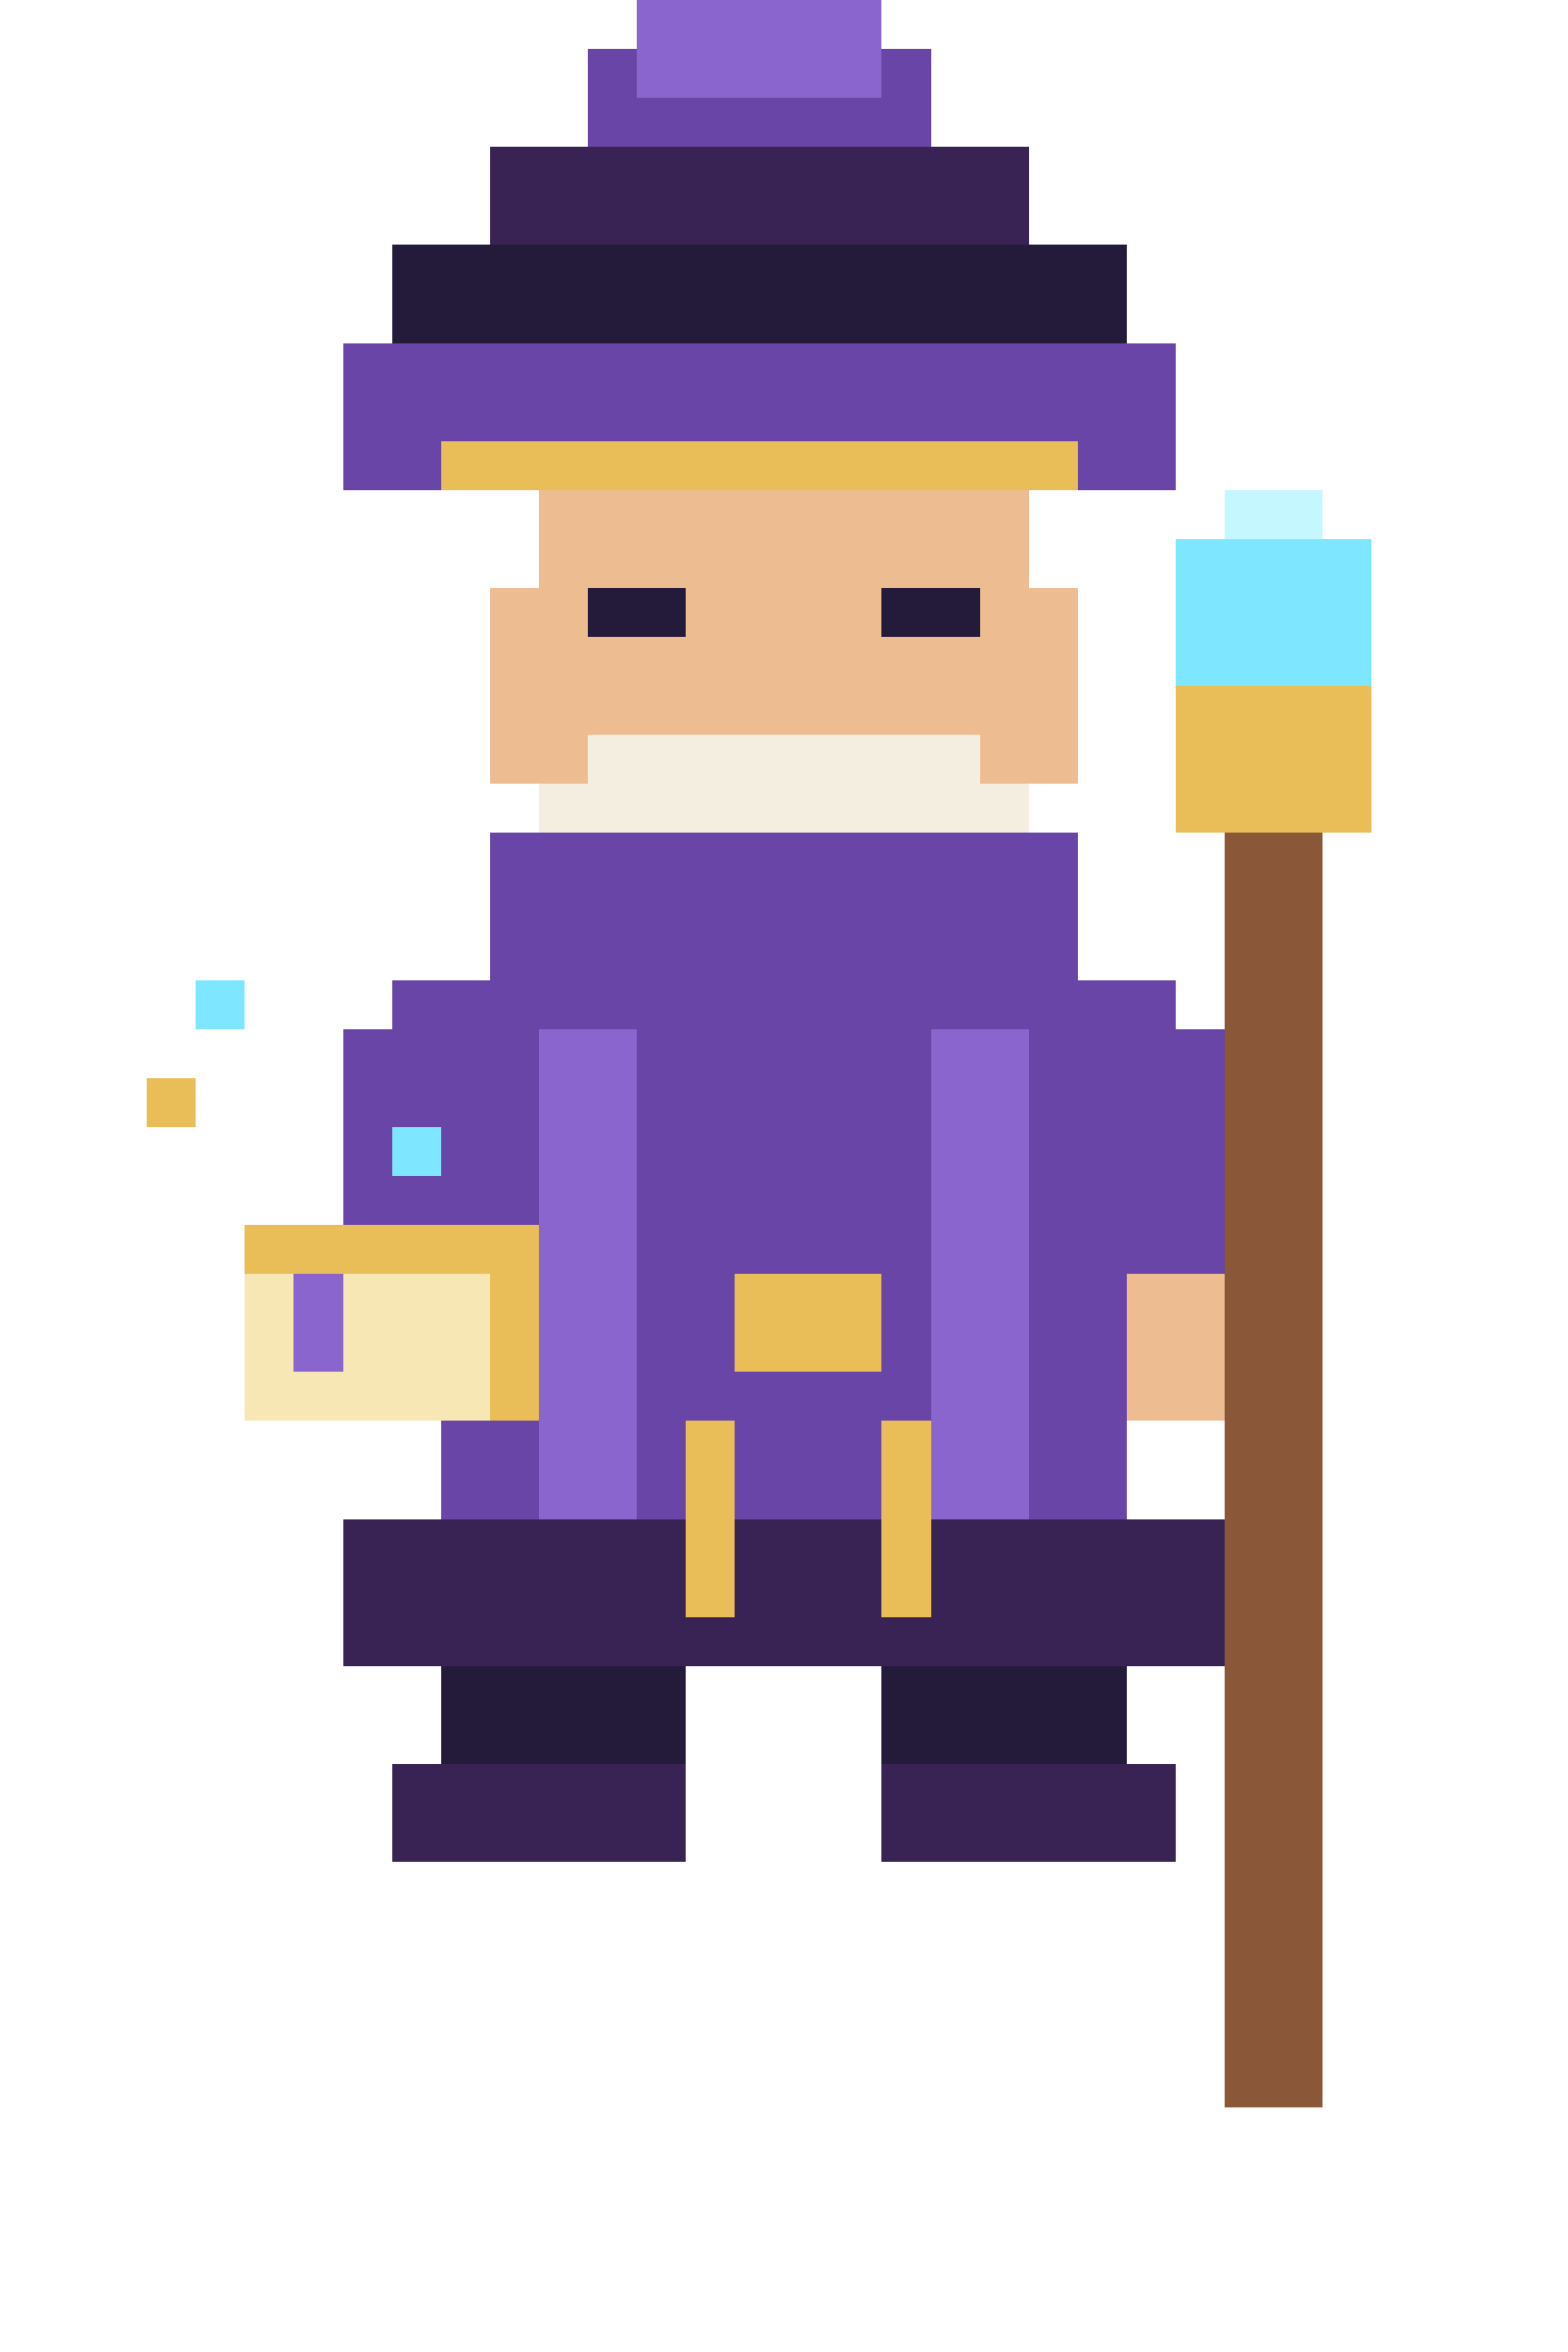
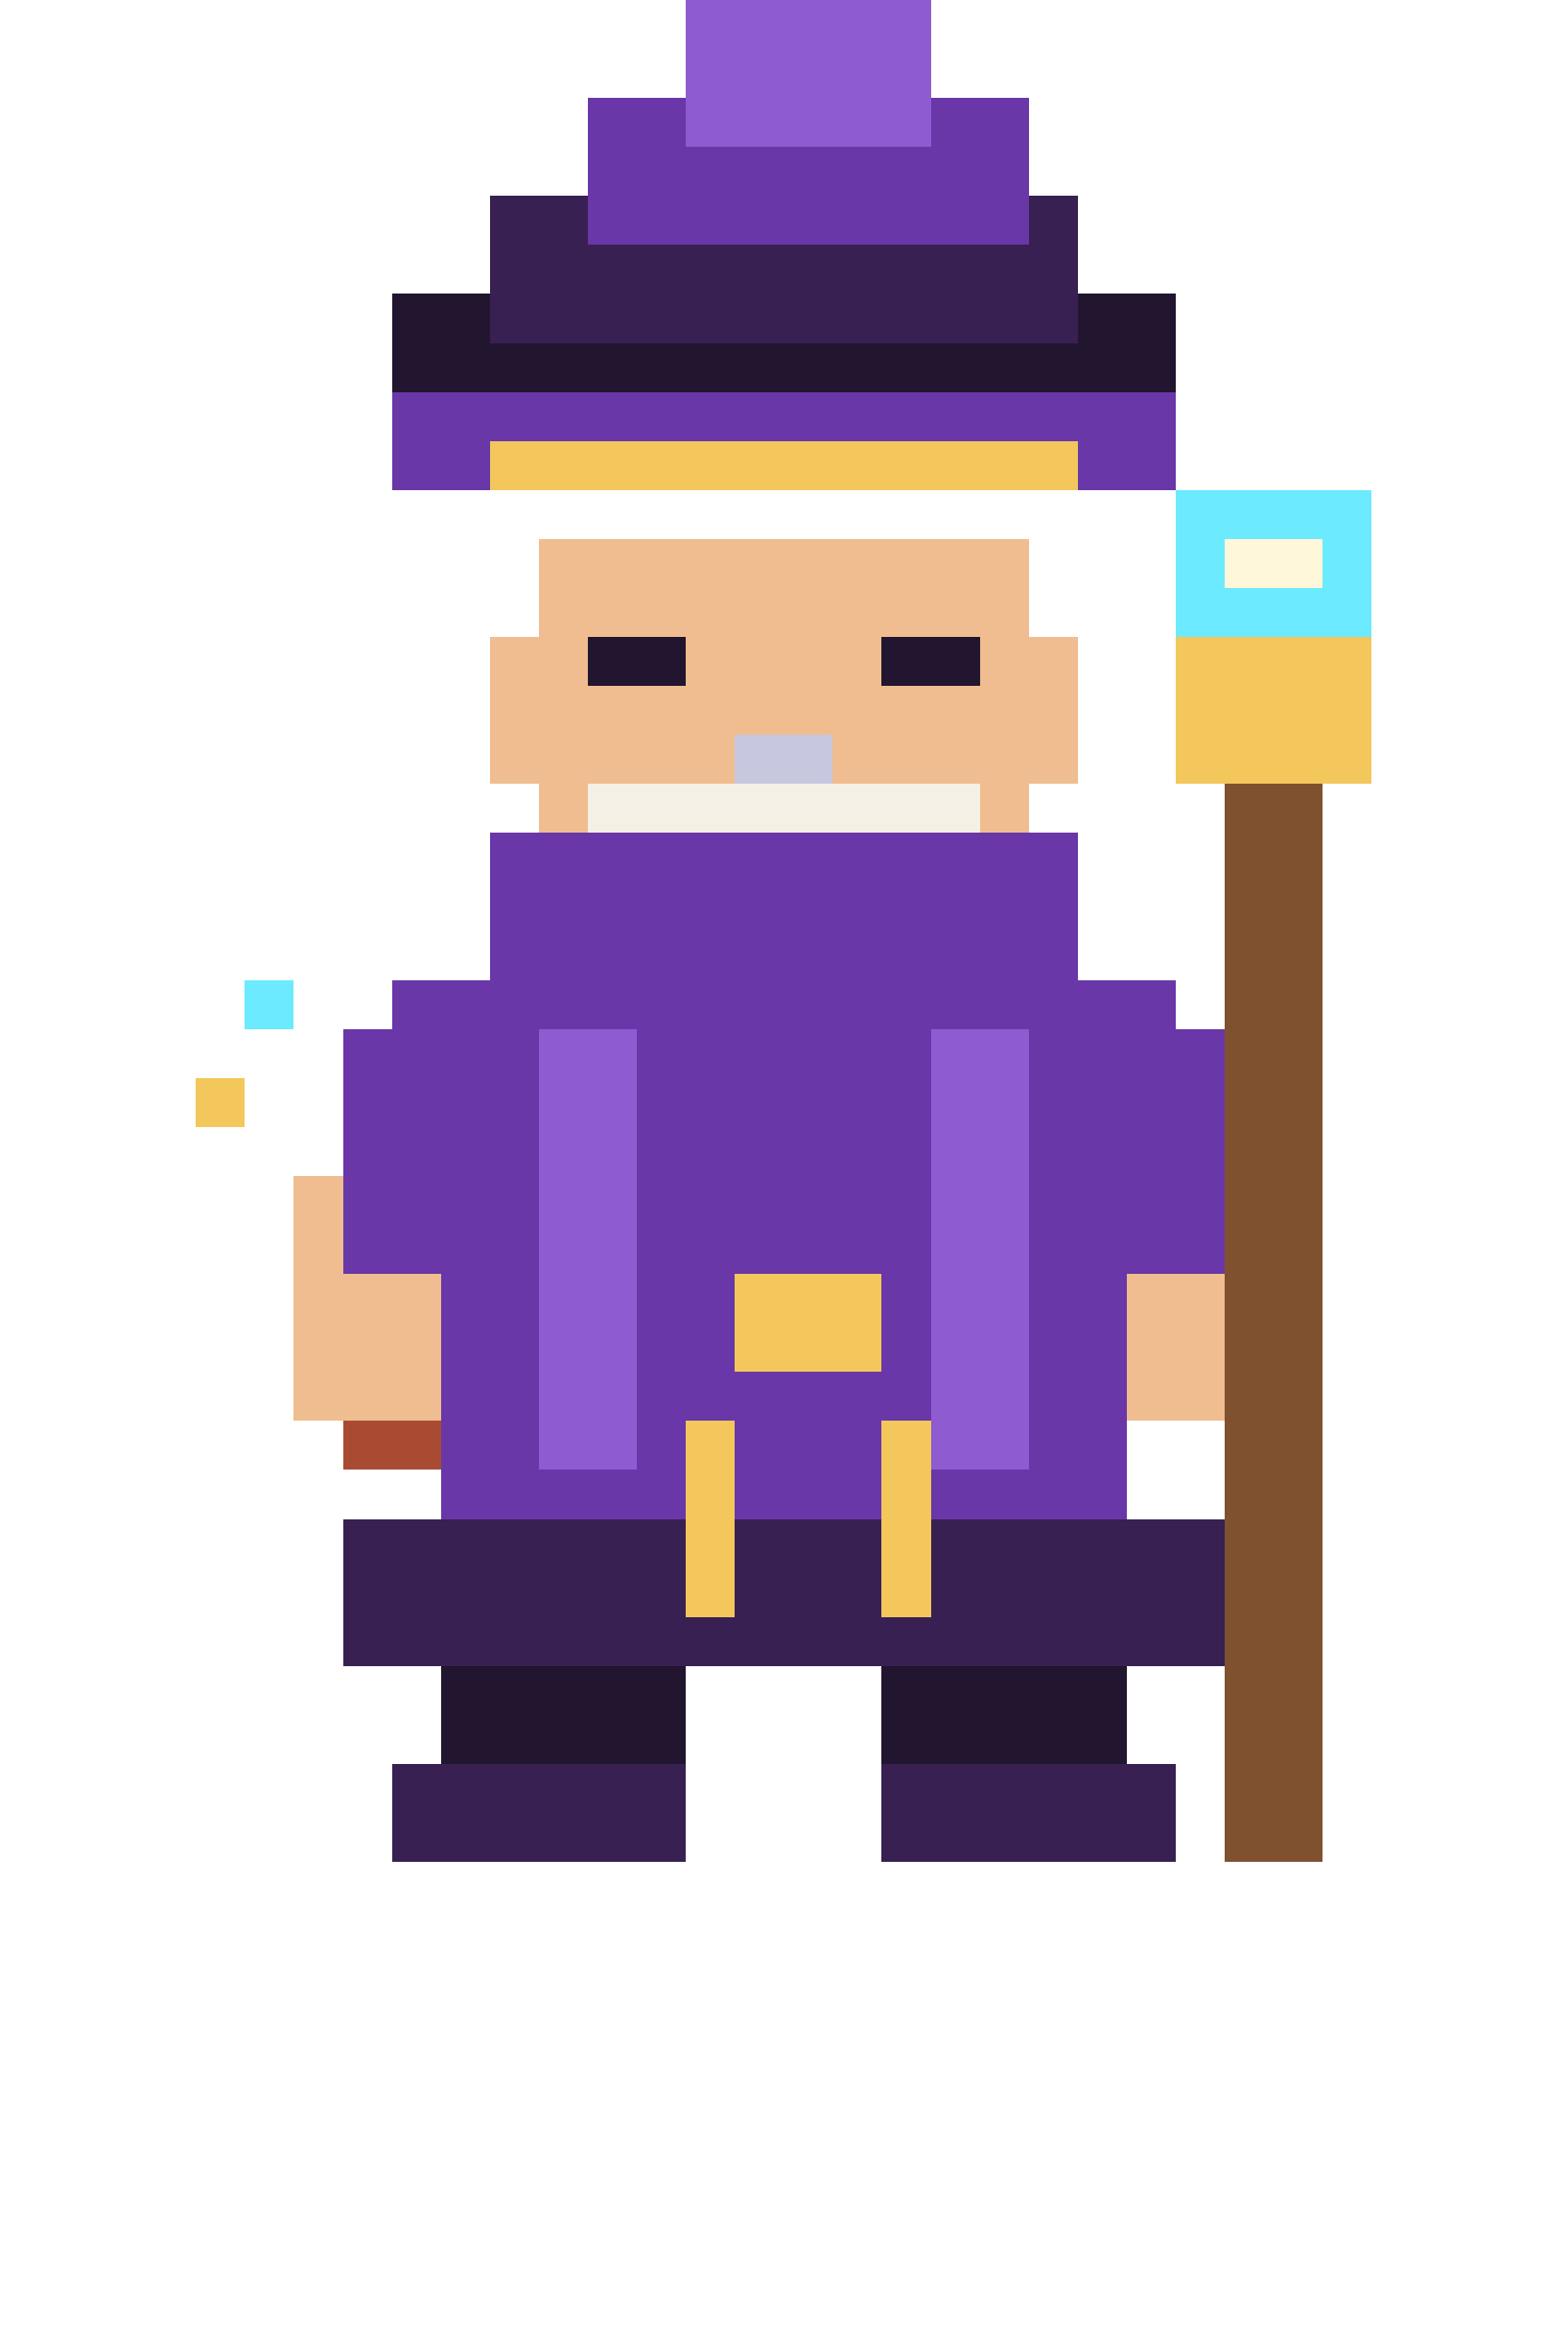
<svg xmlns="http://www.w3.org/2000/svg" width="32" height="48" viewBox="0 0 32 48" shape-rendering="crispEdges">
-   <rect x="25" y="16" width="2" height="27" fill="#8a5738" />
-   <rect x="24" y="14" width="4" height="3" fill="#e9bd58" />
-   <rect x="24" y="11" width="4" height="3" fill="#7ee7ff" />
-   <rect x="25" y="10" width="2" height="1" fill="#c4f7ff" />
-   <rect x="8" y="5" width="15" height="2" fill="#241b3b" />
-   <rect x="10" y="3" width="11" height="2" fill="#392354" />
-   <rect x="12" y="1" width="7" height="2" fill="#6845a6" />
-   <rect x="13" y="0" width="5" height="2" fill="#8a65ce" />
-   <rect x="7" y="7" width="17" height="3" fill="#6845a6" />
-   <rect x="9" y="9" width="13" height="1" fill="#e9bd58" />
-   <rect x="11" y="10" width="10" height="7" fill="#edbd91" />
-   <rect x="10" y="12" width="2" height="4" fill="#edbd91" />
-   <rect x="20" y="12" width="2" height="4" fill="#edbd91" />
-   <rect x="12" y="12" width="2" height="1" fill="#241b3b" />
-   <rect x="18" y="12" width="2" height="1" fill="#241b3b" />
-   <rect x="12" y="15" width="8" height="2" fill="#f4eee0" />
-   <rect x="11" y="16" width="10" height="3" fill="#f4eee0" />
-   <rect x="12" y="19" width="8" height="2" fill="#cfc9df" />
-   <rect x="13" y="21" width="6" height="2" fill="#f4eee0" />
-   <rect x="14" y="23" width="4" height="2" fill="#f4eee0" />
-   <rect x="10" y="17" width="12" height="4" fill="#6845a6" />
-   <rect x="8" y="20" width="16" height="8" fill="#6845a6" />
-   <rect x="9" y="28" width="14" height="5" fill="#6845a6" />
-   <rect x="7" y="31" width="18" height="3" fill="#392354" />
-   <rect x="11" y="21" width="2" height="10" fill="#8a65ce" />
-   <rect x="19" y="21" width="2" height="10" fill="#8a65ce" />
-   <rect x="15" y="26" width="3" height="2" fill="#e9bd58" />
-   <rect x="7" y="21" width="3" height="7" fill="#6845a6" />
-   <rect x="6" y="26" width="3" height="3" fill="#edbd91" />
-   <rect x="22" y="21" width="3" height="7" fill="#6845a6" />
-   <rect x="23" y="26" width="2" height="3" fill="#edbd91" />
-   <rect x="14" y="29" width="1" height="4" fill="#e9bd58" />
-   <rect x="18" y="29" width="1" height="4" fill="#e9bd58" />
-   <rect x="9" y="34" width="5" height="3" fill="#241b3b" />
-   <rect x="18" y="34" width="5" height="3" fill="#241b3b" />
-   <rect x="8" y="36" width="6" height="2" fill="#392354" />
-   <rect x="18" y="36" width="6" height="2" fill="#392354" />
-   <rect x="5" y="25" width="6" height="4" fill="#e9bd58" />
-   <rect x="5" y="26" width="5" height="3" fill="#f7e7b4" />
-   <rect x="6" y="26" width="1" height="2" fill="#8a65ce" />
-   <rect x="10" y="25" width="1" height="4" fill="#e9bd58" />
-   <rect x="3" y="22" width="1" height="1" fill="#e9bd58" />
-   <rect x="4" y="20" width="1" height="1" fill="#7ee7ff" />
-   <rect x="8" y="23" width="1" height="1" fill="#7ee7ff" />
+   <rect x="25" y="15" width="2" height="23" fill="#80512e" />
+   <rect x="24" y="13" width="4" height="3" fill="#f3c75b" />
+   <rect x="24" y="10" width="4" height="3" fill="#6ceaff" />
+   <rect x="25" y="11" width="2" height="1" fill="#fff7da" />
+   <rect x="7" y="25" width="8" height="5" fill="#a94b32" />
+   <rect x="15" y="24" width="7" height="6" fill="#f3c75b" />
+   <rect x="8" y="26" width="6" height="3" fill="#fff7da" />
+   <rect x="16" y="25" width="5" height="4" fill="#fff7da" />
+   <rect x="14" y="24" width="2" height="6" fill="#21152f" />
+   <rect x="6" y="24" width="3" height="3" fill="#efbd8f" />
+   <rect x="21" y="24" width="3" height="3" fill="#efbd8f" />
+   <rect x="8" y="6" width="16" height="3" fill="#21152f" />
+   <rect x="10" y="4" width="12" height="3" fill="#382052" />
+   <rect x="12" y="2" width="9" height="3" fill="#6937a8" />
+   <rect x="14" y="0" width="5" height="3" fill="#8f5bd0" />
+   <rect x="8" y="8" width="16" height="2" fill="#6937a8" />
+   <rect x="10" y="9" width="12" height="1" fill="#f3c75b" />
+   <rect x="11" y="11" width="10" height="6" fill="#efbd8f" />
+   <rect x="10" y="13" width="2" height="3" fill="#efbd8f" />
+   <rect x="20" y="13" width="2" height="3" fill="#efbd8f" />
+   <rect x="12" y="13" width="2" height="1" fill="#21152f" />
+   <rect x="18" y="13" width="2" height="1" fill="#21152f" />
+   <rect x="15" y="15" width="2" height="1" fill="#c7c7df" />
+   <rect x="12" y="16" width="8" height="2" fill="#f5f0e5" />
+   <rect x="11" y="17" width="10" height="3" fill="#f5f0e5" />
+   <rect x="12" y="20" width="8" height="2" fill="#c7c7df" />
+   <rect x="13" y="22" width="6" height="2" fill="#f5f0e5" />
+   <rect x="14" y="24" width="4" height="2" fill="#f5f0e5" />
+   <rect x="10" y="17" width="12" height="4" fill="#6937a8" />
+   <rect x="8" y="20" width="16" height="9" fill="#6937a8" />
+   <rect x="9" y="28" width="14" height="5" fill="#6937a8" />
+   <rect x="7" y="31" width="18" height="3" fill="#382052" />
+   <rect x="11" y="21" width="2" height="9" fill="#8f5bd0" />
+   <rect x="19" y="21" width="2" height="9" fill="#8f5bd0" />
+   <rect x="15" y="26" width="3" height="2" fill="#f3c75b" />
+   <rect x="14" y="29" width="1" height="4" fill="#f3c75b" />
+   <rect x="18" y="29" width="1" height="4" fill="#f3c75b" />
+   <rect x="7" y="21" width="3" height="6" fill="#6937a8" />
+   <rect x="6" y="26" width="3" height="3" fill="#efbd8f" />
+   <rect x="22" y="21" width="3" height="6" fill="#6937a8" />
+   <rect x="23" y="26" width="2" height="3" fill="#efbd8f" />
+   <rect x="9" y="34" width="5" height="3" fill="#21152f" />
+   <rect x="18" y="34" width="5" height="3" fill="#21152f" />
+   <rect x="8" y="36" width="6" height="2" fill="#382052" />
+   <rect x="18" y="36" width="6" height="2" fill="#382052" />
+   <rect x="4" y="22" width="1" height="1" fill="#f3c75b" />
+   <rect x="5" y="20" width="1" height="1" fill="#6ceaff" />
</svg>
